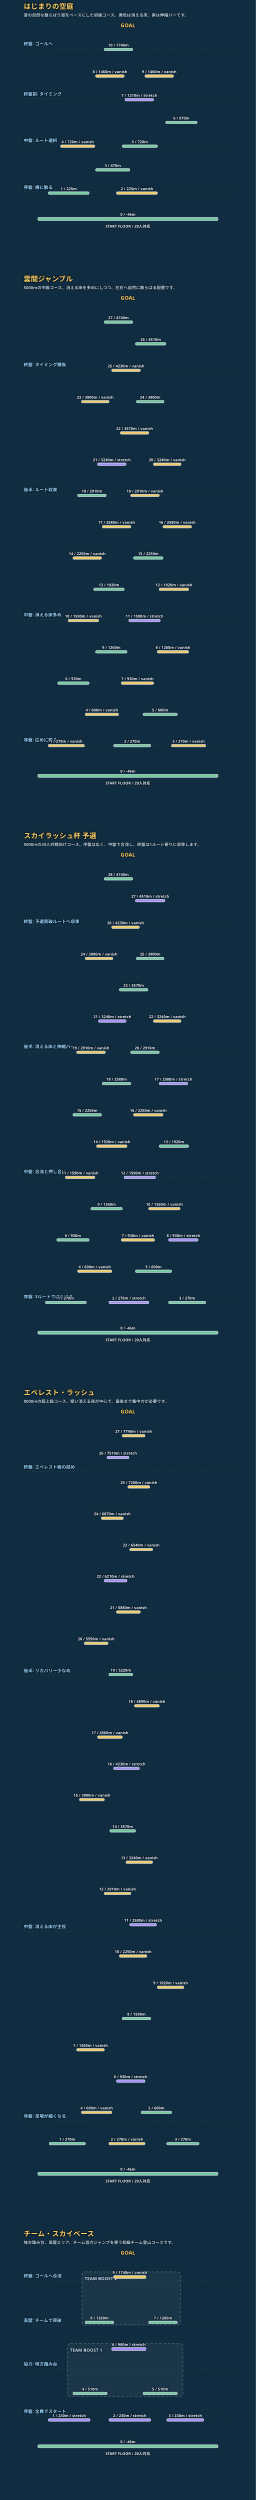
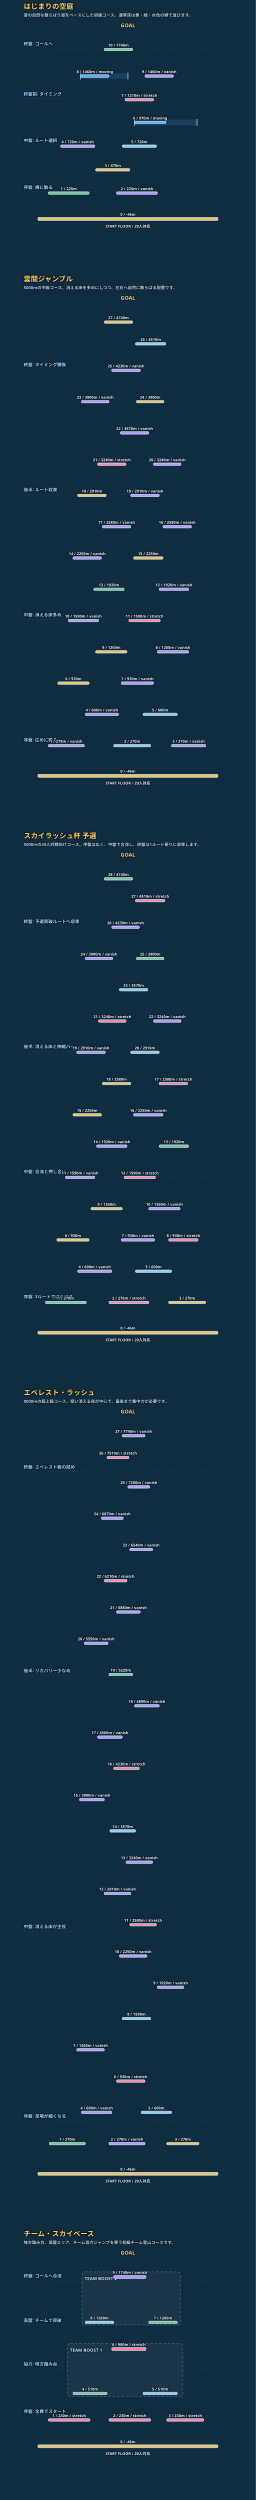
<svg xmlns="http://www.w3.org/2000/svg" viewBox="0 0 864 8442" role="img" aria-label="Sky Rush コースプレビュー">
  <style>
    text { fill: #eef7ff; font-size: 13px; font-weight: 700; font-family: system-ui, sans-serif; paint-order: stroke; stroke: #071724; stroke-width: 4px; }
    .title { fill: #ffd166; font-size: 24px; stroke-width: 5px; }
    .note { fill: #bcd1df; font-size: 14px; font-weight: 600; stroke-width: 3px; }
    .band { fill: #9fd8ff; font-size: 15px; }
    .assist { fill: #d0ebff; font-size: 15px; }
    .goal { fill: #ffd166; font-size: 18px; }
  </style>
  <rect width="100%" height="100%" fill="#0f2c40" />
  <text x="80" y="30" class="title">はじまりの空庭</text>
-   <text x="80" y="56" class="note">昔の自然な散らばり感をベースにした初級コース。黄色は消える床、紫は伸縮バーです。</text>
+   <text x="80" y="56" class="note">昔の自然な散らばり感をベースにした初級コース。通常床は黄・緑・水色の順で並びます。</text>
  <line x1="80" y1="648.0" x2="784.0" y2="648.0" stroke="rgba(255,255,255,0.16)" stroke-dasharray="6 8" />
  <text x="80" y="638.0" class="band">序盤: 横に散る</text>
  <line x1="80" y1="489.6" x2="784.0" y2="489.6" stroke="rgba(255,255,255,0.16)" stroke-dasharray="6 8" />
  <text x="80" y="479.6" class="band">中盤: ルート選択</text>
  <line x1="80" y1="332.8" x2="784.0" y2="332.8" stroke="rgba(255,255,255,0.16)" stroke-dasharray="6 8" />
  <text x="80" y="322.8" class="band">終盤前: タイミング</text>
  <line x1="80" y1="163.2" x2="784.0" y2="163.2" stroke="rgba(255,255,255,0.16)" stroke-dasharray="6 8" />
  <text x="80" y="153.2" class="band">終盤: ゴールへ</text>
  <line x1="128.0" y1="734.7" x2="736.0" y2="734.7" stroke="#ffffff" stroke-width="2" opacity="0.2" />
  <text x="432.0" y="768.7" text-anchor="middle">START FLOOR / 20人対応</text>
  <text x="432.0" y="92.0" text-anchor="middle" class="goal">GOAL</text>
  <g>
-     <rect x="128.0" y="734.7" width="608.0" height="9.6" rx="3" fill="#6fc89a" stroke="#dce7ee" stroke-width="2" />
+     <rect x="128.0" y="734.7" width="608.0" height="9.6" rx="3" fill="#e9c46a" stroke="#dce7ee" stroke-width="2" />
    <text x="432.0" y="728.7" text-anchor="middle">0 / -46m</text>
  </g>
  <g>
-     <rect x="163.2" y="648.0" width="137.6" height="8.0" rx="3" fill="#6fc89a" stroke="#dce7ee" stroke-width="2" />
+     <rect x="163.2" y="648.0" width="137.6" height="8.0" rx="3" fill="#74c69d" stroke="#dce7ee" stroke-width="2" />
    <text x="232.0" y="642.0" text-anchor="middle">1 / 225m</text>
  </g>
  <g>
-     <rect x="393.6" y="648.0" width="137.6" height="8.0" rx="3" fill="#f2c960" stroke="#dce7ee" stroke-width="2" />
+     <rect x="393.6" y="648.0" width="137.6" height="8.0" rx="3" fill="#b197fc" stroke="#dce7ee" stroke-width="2" />
    <text x="462.4" y="642.0" text-anchor="middle">2 / 225m / vanish</text>
  </g>
  <g>
-     <rect x="323.2" y="569.6" width="115.2" height="8.0" rx="3" fill="#6fc89a" stroke="#dce7ee" stroke-width="2" />
+     <rect x="323.2" y="569.6" width="115.2" height="8.0" rx="3" fill="#e9c46a" stroke="#dce7ee" stroke-width="2" />
    <text x="380.8" y="563.6" text-anchor="middle">3 / 470m</text>
  </g>
  <g>
-     <rect x="204.8" y="489.6" width="115.2" height="8.0" rx="3" fill="#f2c960" stroke="#dce7ee" stroke-width="2" />
+     <rect x="204.8" y="489.6" width="115.2" height="8.0" rx="3" fill="#b197fc" stroke="#dce7ee" stroke-width="2" />
    <text x="262.4" y="483.6" text-anchor="middle">4 / 720m / vanish</text>
  </g>
  <g>
-     <rect x="412.8" y="489.6" width="118.4" height="8.0" rx="3" fill="#6fc89a" stroke="#dce7ee" stroke-width="2" />
-     <text x="472.0" y="483.6" text-anchor="middle">5 / 720m</text>
-   </g>
-   <g>
-     <rect x="559.8" y="409.6" width="105.6" height="8.0" rx="3" fill="#6fc89a" stroke="#dce7ee" stroke-width="2" />
-     <text x="612.6" y="403.6" text-anchor="middle">6 / 970m</text>
-   </g>
-   <g>
-     <rect x="422.4" y="332.8" width="96.0" height="8.0" rx="3" fill="#a78bfa" stroke="#dce7ee" stroke-width="2" />
+     <rect x="412.8" y="489.6" width="115.2" height="8.0" rx="3" fill="#89cff0" stroke="#dce7ee" stroke-width="2" />
+     <text x="470.4" y="483.6" text-anchor="middle">5 / 720m</text>
+   </g>
+   <g>
+     <rect x="454.4" y="404.6" width="210.9" height="18.0" rx="5" fill="#4dabf7" opacity="0.16" stroke="#74c0fc" stroke-width="2" stroke-dasharray="7 6" />
+     <line x1="454.4" y1="401.6" x2="454.4" y2="425.6" stroke="#d0ebff" stroke-width="2" />
+     <line x1="665.3" y1="401.6" x2="665.3" y2="425.6" stroke="#d0ebff" stroke-width="2" />
+     <rect x="454.4" y="409.6" width="105.6" height="8.0" rx="3" fill="#4dabf7" stroke="#dce7ee" stroke-width="2" />
+     <text x="507.2" y="403.6" text-anchor="middle">6 / 970m / moving</text>
+   </g>
+   <g>
+     <rect x="422.4" y="332.8" width="96.0" height="8.0" rx="3" fill="#f783ac" stroke="#dce7ee" stroke-width="2" />
    <text x="470.4" y="326.8" text-anchor="middle">7 / 1210m / stretch</text>
  </g>
  <g>
-     <rect x="323.2" y="252.8" width="96.0" height="8.0" rx="3" fill="#f2c960" stroke="#dce7ee" stroke-width="2" />
-     <text x="371.2" y="246.8" text-anchor="middle">8 / 1460m / vanish</text>
-   </g>
-   <g>
-     <rect x="489.6" y="252.8" width="96.0" height="8.0" rx="3" fill="#f2c960" stroke="#dce7ee" stroke-width="2" />
+     <rect x="272.0" y="247.8" width="160.0" height="18.0" rx="5" fill="#4dabf7" opacity="0.16" stroke="#74c0fc" stroke-width="2" stroke-dasharray="7 6" />
+     <line x1="272.0" y1="244.8" x2="272.0" y2="268.8" stroke="#d0ebff" stroke-width="2" />
+     <line x1="432.0" y1="244.8" x2="432.0" y2="268.8" stroke="#d0ebff" stroke-width="2" />
+     <rect x="272.0" y="252.8" width="96.0" height="8.0" rx="3" fill="#4dabf7" stroke="#dce7ee" stroke-width="2" />
+     <text x="320.0" y="246.8" text-anchor="middle">8 / 1460m / moving</text>
+   </g>
+   <g>
+     <rect x="489.6" y="252.8" width="96.0" height="8.0" rx="3" fill="#b197fc" stroke="#dce7ee" stroke-width="2" />
    <text x="537.6" y="246.8" text-anchor="middle">9 / 1460m / vanish</text>
  </g>
  <g>
-     <rect x="352.0" y="163.2" width="96.0" height="8.0" rx="3" fill="#6fc89a" stroke="#dce7ee" stroke-width="2" />
+     <rect x="352.0" y="163.2" width="96.0" height="8.0" rx="3" fill="#74c69d" stroke="#dce7ee" stroke-width="2" />
    <text x="400.0" y="157.2" text-anchor="middle">10 / 1740m</text>
  </g>
  <text x="80" y="950.32" class="title">雲間ジャンブル</text>
  <text x="80" y="976.32" class="note">5000mの中級コース。消える床を多めにしつつ、左右へ自然に散らばる配置です。</text>
  <line x1="80" y1="2513.9" x2="784.0" y2="2513.9" stroke="rgba(255,255,255,0.16)" stroke-dasharray="6 8" />
  <text x="80" y="2503.9" class="band">序盤: 広めに散る</text>
  <line x1="80" y1="2091.5" x2="784.0" y2="2091.5" stroke="rgba(255,255,255,0.16)" stroke-dasharray="6 8" />
  <text x="80" y="2081.5" class="band">中盤: 消える床多め</text>
  <line x1="80" y1="1669.1" x2="784.0" y2="1669.1" stroke="rgba(255,255,255,0.16)" stroke-dasharray="6 8" />
  <text x="80" y="1659.1" class="band">後半: ルート収束</text>
  <line x1="80" y1="1246.7" x2="784.0" y2="1246.7" stroke="rgba(255,255,255,0.16)" stroke-dasharray="6 8" />
  <text x="80" y="1236.7" class="band">終盤: タイミング勝負</text>
  <line x1="128.0" y1="2615.0" x2="736.0" y2="2615.0" stroke="#ffffff" stroke-width="2" opacity="0.2" />
  <text x="432.0" y="2649.0" text-anchor="middle">START FLOOR / 20人対応</text>
  <text x="432.0" y="1012.3" text-anchor="middle" class="goal">GOAL</text>
  <g>
-     <rect x="128.0" y="2615.0" width="608.0" height="9.6" rx="3" fill="#6fc89a" stroke="#dce7ee" stroke-width="2" />
+     <rect x="128.0" y="2615.0" width="608.0" height="9.6" rx="3" fill="#e9c46a" stroke="#dce7ee" stroke-width="2" />
    <text x="432.0" y="2609.0" text-anchor="middle">0 / -46m</text>
  </g>
  <g>
-     <rect x="163.2" y="2513.9" width="121.6" height="8.0" rx="3" fill="#f2c960" stroke="#dce7ee" stroke-width="2" />
+     <rect x="163.2" y="2513.9" width="121.6" height="8.0" rx="3" fill="#b197fc" stroke="#dce7ee" stroke-width="2" />
    <text x="224.0" y="2507.9" text-anchor="middle">1 / 270m / vanish</text>
  </g>
  <g>
-     <rect x="384.0" y="2513.9" width="124.8" height="8.0" rx="3" fill="#6fc89a" stroke="#dce7ee" stroke-width="2" />
+     <rect x="384.0" y="2513.9" width="124.8" height="8.0" rx="3" fill="#89cff0" stroke="#dce7ee" stroke-width="2" />
    <text x="446.4" y="2507.9" text-anchor="middle">2 / 270m</text>
  </g>
  <g>
-     <rect x="579.2" y="2513.9" width="115.2" height="8.0" rx="3" fill="#f2c960" stroke="#dce7ee" stroke-width="2" />
+     <rect x="579.2" y="2513.9" width="115.2" height="8.0" rx="3" fill="#b197fc" stroke="#dce7ee" stroke-width="2" />
    <text x="636.8" y="2507.9" text-anchor="middle">3 / 270m / vanish</text>
  </g>
  <g>
-     <rect x="288.0" y="2408.3" width="112.0" height="8.0" rx="3" fill="#f2c960" stroke="#dce7ee" stroke-width="2" />
+     <rect x="288.0" y="2408.3" width="112.0" height="8.0" rx="3" fill="#b197fc" stroke="#dce7ee" stroke-width="2" />
    <text x="344.0" y="2402.3" text-anchor="middle">4 / 600m / vanish</text>
  </g>
  <g>
-     <rect x="483.2" y="2408.3" width="115.2" height="8.0" rx="3" fill="#6fc89a" stroke="#dce7ee" stroke-width="2" />
+     <rect x="483.2" y="2408.3" width="115.2" height="8.0" rx="3" fill="#89cff0" stroke="#dce7ee" stroke-width="2" />
    <text x="540.8" y="2402.3" text-anchor="middle">5 / 600m</text>
  </g>
  <g>
-     <rect x="195.2" y="2302.7" width="105.6" height="8.0" rx="3" fill="#6fc89a" stroke="#dce7ee" stroke-width="2" />
+     <rect x="195.2" y="2302.7" width="105.6" height="8.0" rx="3" fill="#e9c46a" stroke="#dce7ee" stroke-width="2" />
    <text x="248.0" y="2296.7" text-anchor="middle">6 / 930m</text>
  </g>
  <g>
-     <rect x="409.6" y="2302.7" width="108.8" height="8.0" rx="3" fill="#f2c960" stroke="#dce7ee" stroke-width="2" />
+     <rect x="409.6" y="2302.7" width="108.8" height="8.0" rx="3" fill="#b197fc" stroke="#dce7ee" stroke-width="2" />
    <text x="464.0" y="2296.7" text-anchor="middle">7 / 930m / vanish</text>
  </g>
  <g>
-     <rect x="531.2" y="2197.1" width="105.6" height="8.0" rx="3" fill="#f2c960" stroke="#dce7ee" stroke-width="2" />
+     <rect x="531.2" y="2197.1" width="105.6" height="8.0" rx="3" fill="#b197fc" stroke="#dce7ee" stroke-width="2" />
    <text x="584.0" y="2191.1" text-anchor="middle">8 / 1260m / vanish</text>
  </g>
  <g>
-     <rect x="323.2" y="2197.1" width="105.6" height="8.0" rx="3" fill="#6fc89a" stroke="#dce7ee" stroke-width="2" />
+     <rect x="323.2" y="2197.1" width="105.6" height="8.0" rx="3" fill="#e9c46a" stroke="#dce7ee" stroke-width="2" />
    <text x="376.0" y="2191.1" text-anchor="middle">9 / 1260m</text>
  </g>
  <g>
-     <rect x="230.4" y="2091.5" width="102.4" height="8.0" rx="3" fill="#f2c960" stroke="#dce7ee" stroke-width="2" />
+     <rect x="230.4" y="2091.5" width="102.4" height="8.0" rx="3" fill="#b197fc" stroke="#dce7ee" stroke-width="2" />
    <text x="281.6" y="2085.5" text-anchor="middle">10 / 1590m / vanish</text>
  </g>
  <g>
-     <rect x="435.2" y="2091.5" width="105.6" height="8.0" rx="3" fill="#a78bfa" stroke="#dce7ee" stroke-width="2" />
+     <rect x="435.2" y="2091.5" width="105.6" height="8.0" rx="3" fill="#f783ac" stroke="#dce7ee" stroke-width="2" />
    <text x="488.0" y="2085.5" text-anchor="middle">11 / 1590m / stretch</text>
  </g>
  <g>
-     <rect x="537.6" y="1985.9" width="99.2" height="8.0" rx="3" fill="#f2c960" stroke="#dce7ee" stroke-width="2" />
+     <rect x="537.6" y="1985.9" width="99.2" height="8.0" rx="3" fill="#b197fc" stroke="#dce7ee" stroke-width="2" />
    <text x="587.2" y="1979.9" text-anchor="middle">12 / 1920m / vanish</text>
  </g>
  <g>
-     <rect x="316.8" y="1985.9" width="102.4" height="8.0" rx="3" fill="#6fc89a" stroke="#dce7ee" stroke-width="2" />
+     <rect x="316.8" y="1985.9" width="102.4" height="8.0" rx="3" fill="#74c69d" stroke="#dce7ee" stroke-width="2" />
    <text x="368.0" y="1979.9" text-anchor="middle">13 / 1920m</text>
  </g>
  <g>
-     <rect x="246.4" y="1880.3" width="96.0" height="8.0" rx="3" fill="#f2c960" stroke="#dce7ee" stroke-width="2" />
+     <rect x="246.4" y="1880.3" width="96.0" height="8.0" rx="3" fill="#b197fc" stroke="#dce7ee" stroke-width="2" />
    <text x="294.4" y="1874.3" text-anchor="middle">14 / 2250m / vanish</text>
  </g>
  <g>
-     <rect x="451.2" y="1880.3" width="99.2" height="8.0" rx="3" fill="#6fc89a" stroke="#dce7ee" stroke-width="2" />
+     <rect x="451.2" y="1880.3" width="99.2" height="8.0" rx="3" fill="#e9c46a" stroke="#dce7ee" stroke-width="2" />
    <text x="500.8" y="1874.3" text-anchor="middle">15 / 2250m</text>
  </g>
  <g>
-     <rect x="550.4" y="1774.7" width="96.0" height="8.0" rx="3" fill="#f2c960" stroke="#dce7ee" stroke-width="2" />
+     <rect x="550.4" y="1774.7" width="96.0" height="8.0" rx="3" fill="#b197fc" stroke="#dce7ee" stroke-width="2" />
    <text x="598.4" y="1768.7" text-anchor="middle">16 / 2580m / vanish</text>
  </g>
  <g>
-     <rect x="345.6" y="1774.7" width="96.0" height="8.0" rx="3" fill="#f2c960" stroke="#dce7ee" stroke-width="2" />
+     <rect x="345.6" y="1774.7" width="96.0" height="8.0" rx="3" fill="#b197fc" stroke="#dce7ee" stroke-width="2" />
    <text x="393.6" y="1768.7" text-anchor="middle">17 / 2580m / vanish</text>
  </g>
  <g>
-     <rect x="262.4" y="1669.1" width="96.0" height="8.0" rx="3" fill="#6fc89a" stroke="#dce7ee" stroke-width="2" />
+     <rect x="262.4" y="1669.1" width="96.0" height="8.0" rx="3" fill="#e9c46a" stroke="#dce7ee" stroke-width="2" />
    <text x="310.4" y="1663.1" text-anchor="middle">18 / 2910m</text>
  </g>
  <g>
-     <rect x="441.6" y="1669.1" width="96.0" height="8.0" rx="3" fill="#f2c960" stroke="#dce7ee" stroke-width="2" />
+     <rect x="441.6" y="1669.1" width="96.0" height="8.0" rx="3" fill="#b197fc" stroke="#dce7ee" stroke-width="2" />
    <text x="489.6" y="1663.1" text-anchor="middle">19 / 2910m / vanish</text>
  </g>
  <g>
-     <rect x="518.4" y="1563.5" width="92.8" height="8.0" rx="3" fill="#f2c960" stroke="#dce7ee" stroke-width="2" />
+     <rect x="518.4" y="1563.5" width="92.8" height="8.0" rx="3" fill="#b197fc" stroke="#dce7ee" stroke-width="2" />
    <text x="564.8" y="1557.5" text-anchor="middle">20 / 3240m / vanish</text>
  </g>
  <g>
-     <rect x="329.6" y="1563.5" width="96.0" height="8.0" rx="3" fill="#a78bfa" stroke="#dce7ee" stroke-width="2" />
+     <rect x="329.6" y="1563.5" width="96.0" height="8.0" rx="3" fill="#f783ac" stroke="#dce7ee" stroke-width="2" />
    <text x="377.6" y="1557.5" text-anchor="middle">21 / 3240m / stretch</text>
  </g>
  <g>
-     <rect x="406.4" y="1457.9" width="96.0" height="8.0" rx="3" fill="#f2c960" stroke="#dce7ee" stroke-width="2" />
+     <rect x="406.4" y="1457.9" width="96.0" height="8.0" rx="3" fill="#b197fc" stroke="#dce7ee" stroke-width="2" />
    <text x="454.4" y="1451.9" text-anchor="middle">22 / 3570m / vanish</text>
  </g>
  <g>
-     <rect x="275.2" y="1352.3" width="92.8" height="8.0" rx="3" fill="#f2c960" stroke="#dce7ee" stroke-width="2" />
+     <rect x="275.2" y="1352.3" width="92.8" height="8.0" rx="3" fill="#b197fc" stroke="#dce7ee" stroke-width="2" />
    <text x="321.6" y="1346.3" text-anchor="middle">23 / 3900m / vanish</text>
  </g>
  <g>
-     <rect x="460.8" y="1352.3" width="92.8" height="8.0" rx="3" fill="#6fc89a" stroke="#dce7ee" stroke-width="2" />
+     <rect x="460.8" y="1352.3" width="92.8" height="8.0" rx="3" fill="#e9c46a" stroke="#dce7ee" stroke-width="2" />
    <text x="507.2" y="1346.3" text-anchor="middle">24 / 3900m</text>
  </g>
  <g>
-     <rect x="377.6" y="1246.7" width="96.0" height="8.0" rx="3" fill="#f2c960" stroke="#dce7ee" stroke-width="2" />
+     <rect x="377.6" y="1246.7" width="96.0" height="8.0" rx="3" fill="#b197fc" stroke="#dce7ee" stroke-width="2" />
    <text x="425.6" y="1240.7" text-anchor="middle">25 / 4230m / vanish</text>
  </g>
  <g>
-     <rect x="457.6" y="1157.1" width="102.4" height="8.0" rx="3" fill="#6fc89a" stroke="#dce7ee" stroke-width="2" />
+     <rect x="457.6" y="1157.1" width="102.4" height="8.0" rx="3" fill="#89cff0" stroke="#dce7ee" stroke-width="2" />
    <text x="508.8" y="1151.1" text-anchor="middle">26 / 4510m</text>
  </g>
  <g>
-     <rect x="352.0" y="1083.5" width="96.0" height="8.0" rx="3" fill="#6fc89a" stroke="#dce7ee" stroke-width="2" />
+     <rect x="352.0" y="1083.5" width="96.0" height="8.0" rx="3" fill="#e9c46a" stroke="#dce7ee" stroke-width="2" />
    <text x="400.0" y="1077.5" text-anchor="middle">27 / 4740m</text>
  </g>
  <text x="80" y="2830.64" class="title">スカイラッシュ杯 予選</text>
  <text x="80" y="2856.64" class="note">5000mの20人対戦向けコース。序盤は広く、中盤で合流し、終盤は1ルート寄りに収束します。</text>
  <line x1="80" y1="4394.2" x2="784.0" y2="4394.2" stroke="rgba(255,255,255,0.16)" stroke-dasharray="6 8" />
  <text x="80" y="4384.2" class="band">序盤: 3ルートでばらける</text>
  <line x1="80" y1="3971.8" x2="784.0" y2="3971.8" stroke="rgba(255,255,255,0.16)" stroke-dasharray="6 8" />
  <text x="80" y="3961.8" class="band">中盤: 合流と押し合い</text>
  <line x1="80" y1="3549.4" x2="784.0" y2="3549.4" stroke="rgba(255,255,255,0.16)" stroke-dasharray="6 8" />
  <text x="80" y="3539.4" class="band">後半: 消える床と伸縮バー</text>
  <line x1="80" y1="3127.0" x2="784.0" y2="3127.0" stroke="rgba(255,255,255,0.16)" stroke-dasharray="6 8" />
  <text x="80" y="3117.0" class="band">終盤: 予選突破ルートへ収束</text>
  <line x1="128.0" y1="4495.4" x2="736.0" y2="4495.4" stroke="#ffffff" stroke-width="2" opacity="0.2" />
  <text x="432.0" y="4529.4" text-anchor="middle">START FLOOR / 20人対応</text>
  <text x="432.0" y="2892.6" text-anchor="middle" class="goal">GOAL</text>
  <g>
-     <rect x="128.0" y="4495.4" width="608.0" height="9.6" rx="3" fill="#6fc89a" stroke="#dce7ee" stroke-width="2" />
+     <rect x="128.0" y="4495.4" width="608.0" height="9.6" rx="3" fill="#e9c46a" stroke="#dce7ee" stroke-width="2" />
    <text x="432.0" y="4489.4" text-anchor="middle">0 / -46m</text>
  </g>
  <g>
-     <rect x="153.6" y="4394.2" width="137.6" height="8.0" rx="3" fill="#6fc89a" stroke="#dce7ee" stroke-width="2" />
+     <rect x="153.6" y="4394.2" width="137.6" height="8.0" rx="3" fill="#74c69d" stroke="#dce7ee" stroke-width="2" />
    <text x="222.4" y="4388.2" text-anchor="middle">1 / 270m</text>
  </g>
  <g>
-     <rect x="368.0" y="4394.2" width="134.4" height="8.0" rx="3" fill="#a78bfa" stroke="#dce7ee" stroke-width="2" />
+     <rect x="368.0" y="4394.2" width="134.4" height="8.0" rx="3" fill="#f783ac" stroke="#dce7ee" stroke-width="2" />
    <text x="435.2" y="4388.2" text-anchor="middle">2 / 270m / stretch</text>
  </g>
  <g>
-     <rect x="569.6" y="4394.2" width="124.8" height="8.0" rx="3" fill="#6fc89a" stroke="#dce7ee" stroke-width="2" />
+     <rect x="569.6" y="4394.2" width="124.8" height="8.0" rx="3" fill="#e9c46a" stroke="#dce7ee" stroke-width="2" />
    <text x="632.0" y="4388.2" text-anchor="middle">3 / 270m</text>
  </g>
  <g>
-     <rect x="262.4" y="4288.6" width="115.2" height="8.0" rx="3" fill="#f2c960" stroke="#dce7ee" stroke-width="2" />
+     <rect x="262.4" y="4288.6" width="115.2" height="8.0" rx="3" fill="#b197fc" stroke="#dce7ee" stroke-width="2" />
    <text x="320.0" y="4282.6" text-anchor="middle">4 / 600m / vanish</text>
  </g>
  <g>
-     <rect x="457.6" y="4288.6" width="121.6" height="8.0" rx="3" fill="#6fc89a" stroke="#dce7ee" stroke-width="2" />
+     <rect x="457.6" y="4288.6" width="121.6" height="8.0" rx="3" fill="#89cff0" stroke="#dce7ee" stroke-width="2" />
    <text x="518.4" y="4282.6" text-anchor="middle">5 / 600m</text>
  </g>
  <g>
-     <rect x="192.0" y="4183.0" width="108.8" height="8.0" rx="3" fill="#6fc89a" stroke="#dce7ee" stroke-width="2" />
+     <rect x="192.0" y="4183.0" width="108.8" height="8.0" rx="3" fill="#e9c46a" stroke="#dce7ee" stroke-width="2" />
    <text x="246.4" y="4177.0" text-anchor="middle">6 / 930m</text>
  </g>
  <g>
-     <rect x="409.6" y="4183.0" width="112.0" height="8.0" rx="3" fill="#f2c960" stroke="#dce7ee" stroke-width="2" />
+     <rect x="409.6" y="4183.0" width="112.0" height="8.0" rx="3" fill="#b197fc" stroke="#dce7ee" stroke-width="2" />
    <text x="465.6" y="4177.0" text-anchor="middle">7 / 930m / vanish</text>
  </g>
  <g>
-     <rect x="569.6" y="4183.0" width="99.2" height="8.0" rx="3" fill="#a78bfa" stroke="#dce7ee" stroke-width="2" />
+     <rect x="569.6" y="4183.0" width="99.2" height="8.0" rx="3" fill="#f783ac" stroke="#dce7ee" stroke-width="2" />
    <text x="619.2" y="4177.0" text-anchor="middle">8 / 930m / stretch</text>
  </g>
  <g>
-     <rect x="307.2" y="4077.4" width="105.6" height="8.0" rx="3" fill="#6fc89a" stroke="#dce7ee" stroke-width="2" />
+     <rect x="307.2" y="4077.4" width="105.6" height="8.0" rx="3" fill="#e9c46a" stroke="#dce7ee" stroke-width="2" />
    <text x="360.0" y="4071.4" text-anchor="middle">9 / 1260m</text>
  </g>
  <g>
-     <rect x="502.4" y="4077.4" width="105.6" height="8.0" rx="3" fill="#f2c960" stroke="#dce7ee" stroke-width="2" />
+     <rect x="502.4" y="4077.4" width="105.6" height="8.0" rx="3" fill="#b197fc" stroke="#dce7ee" stroke-width="2" />
    <text x="555.2" y="4071.4" text-anchor="middle">10 / 1260m / vanish</text>
  </g>
  <g>
-     <rect x="220.8" y="3971.8" width="99.2" height="8.0" rx="3" fill="#f2c960" stroke="#dce7ee" stroke-width="2" />
+     <rect x="220.8" y="3971.8" width="99.2" height="8.0" rx="3" fill="#b197fc" stroke="#dce7ee" stroke-width="2" />
    <text x="270.4" y="3965.8" text-anchor="middle">11 / 1590m / vanish</text>
  </g>
  <g>
-     <rect x="419.2" y="3971.8" width="105.6" height="8.0" rx="3" fill="#a78bfa" stroke="#dce7ee" stroke-width="2" />
+     <rect x="419.2" y="3971.8" width="105.6" height="8.0" rx="3" fill="#f783ac" stroke="#dce7ee" stroke-width="2" />
    <text x="472.0" y="3965.8" text-anchor="middle">12 / 1590m / stretch</text>
  </g>
  <g>
-     <rect x="537.6" y="3866.2" width="99.2" height="8.0" rx="3" fill="#6fc89a" stroke="#dce7ee" stroke-width="2" />
+     <rect x="537.6" y="3866.2" width="99.2" height="8.0" rx="3" fill="#74c69d" stroke="#dce7ee" stroke-width="2" />
    <text x="587.2" y="3860.2" text-anchor="middle">13 / 1920m</text>
  </g>
  <g>
-     <rect x="326.4" y="3866.2" width="102.4" height="8.0" rx="3" fill="#f2c960" stroke="#dce7ee" stroke-width="2" />
+     <rect x="326.4" y="3866.2" width="102.4" height="8.0" rx="3" fill="#b197fc" stroke="#dce7ee" stroke-width="2" />
    <text x="377.6" y="3860.2" text-anchor="middle">14 / 1920m / vanish</text>
  </g>
  <g>
-     <rect x="246.4" y="3760.6" width="96.0" height="8.0" rx="3" fill="#6fc89a" stroke="#dce7ee" stroke-width="2" />
+     <rect x="246.4" y="3760.6" width="96.0" height="8.0" rx="3" fill="#e9c46a" stroke="#dce7ee" stroke-width="2" />
    <text x="294.4" y="3754.6" text-anchor="middle">15 / 2250m</text>
  </g>
  <g>
-     <rect x="451.2" y="3760.6" width="99.2" height="8.0" rx="3" fill="#f2c960" stroke="#dce7ee" stroke-width="2" />
+     <rect x="451.2" y="3760.6" width="99.2" height="8.0" rx="3" fill="#b197fc" stroke="#dce7ee" stroke-width="2" />
    <text x="500.8" y="3754.6" text-anchor="middle">16 / 2250m / vanish</text>
  </g>
  <g>
-     <rect x="537.6" y="3655.0" width="96.0" height="8.0" rx="3" fill="#a78bfa" stroke="#dce7ee" stroke-width="2" />
+     <rect x="537.6" y="3655.0" width="96.0" height="8.0" rx="3" fill="#f783ac" stroke="#dce7ee" stroke-width="2" />
    <text x="585.6" y="3649.0" text-anchor="middle">17 / 2580m / stretch</text>
  </g>
  <g>
-     <rect x="345.6" y="3655.0" width="96.0" height="8.0" rx="3" fill="#6fc89a" stroke="#dce7ee" stroke-width="2" />
+     <rect x="345.6" y="3655.0" width="96.0" height="8.0" rx="3" fill="#e9c46a" stroke="#dce7ee" stroke-width="2" />
    <text x="393.6" y="3649.0" text-anchor="middle">18 / 2580m</text>
  </g>
  <g>
-     <rect x="259.2" y="3549.4" width="96.0" height="8.0" rx="3" fill="#f2c960" stroke="#dce7ee" stroke-width="2" />
+     <rect x="259.2" y="3549.4" width="96.0" height="8.0" rx="3" fill="#b197fc" stroke="#dce7ee" stroke-width="2" />
    <text x="307.2" y="3543.4" text-anchor="middle">19 / 2910m / vanish</text>
  </g>
  <g>
-     <rect x="441.6" y="3549.4" width="96.0" height="8.0" rx="3" fill="#6fc89a" stroke="#dce7ee" stroke-width="2" />
+     <rect x="441.6" y="3549.4" width="96.0" height="8.0" rx="3" fill="#89cff0" stroke="#dce7ee" stroke-width="2" />
    <text x="489.6" y="3543.4" text-anchor="middle">20 / 2910m</text>
  </g>
  <g>
-     <rect x="332.8" y="3443.8" width="92.8" height="8.0" rx="3" fill="#a78bfa" stroke="#dce7ee" stroke-width="2" />
+     <rect x="332.8" y="3443.8" width="92.8" height="8.0" rx="3" fill="#f783ac" stroke="#dce7ee" stroke-width="2" />
    <text x="379.2" y="3437.8" text-anchor="middle">21 / 3240m / stretch</text>
  </g>
  <g>
-     <rect x="518.4" y="3443.8" width="92.8" height="8.0" rx="3" fill="#f2c960" stroke="#dce7ee" stroke-width="2" />
+     <rect x="518.4" y="3443.8" width="92.8" height="8.0" rx="3" fill="#b197fc" stroke="#dce7ee" stroke-width="2" />
    <text x="564.8" y="3437.8" text-anchor="middle">22 / 3240m / vanish</text>
  </g>
  <g>
-     <rect x="403.2" y="3338.2" width="96.0" height="8.0" rx="3" fill="#6fc89a" stroke="#dce7ee" stroke-width="2" />
+     <rect x="403.2" y="3338.2" width="96.0" height="8.0" rx="3" fill="#89cff0" stroke="#dce7ee" stroke-width="2" />
    <text x="451.2" y="3332.2" text-anchor="middle">23 / 3570m</text>
  </g>
  <g>
-     <rect x="288.0" y="3232.6" width="92.8" height="8.0" rx="3" fill="#f2c960" stroke="#dce7ee" stroke-width="2" />
+     <rect x="288.0" y="3232.6" width="92.8" height="8.0" rx="3" fill="#b197fc" stroke="#dce7ee" stroke-width="2" />
    <text x="334.4" y="3226.6" text-anchor="middle">24 / 3900m / vanish</text>
  </g>
  <g>
-     <rect x="460.8" y="3232.6" width="92.8" height="8.0" rx="3" fill="#6fc89a" stroke="#dce7ee" stroke-width="2" />
+     <rect x="460.8" y="3232.6" width="92.8" height="8.0" rx="3" fill="#74c69d" stroke="#dce7ee" stroke-width="2" />
    <text x="507.2" y="3226.6" text-anchor="middle">25 / 3900m</text>
  </g>
  <g>
-     <rect x="377.6" y="3127.0" width="92.8" height="8.0" rx="3" fill="#f2c960" stroke="#dce7ee" stroke-width="2" />
+     <rect x="377.6" y="3127.0" width="92.8" height="8.0" rx="3" fill="#b197fc" stroke="#dce7ee" stroke-width="2" />
    <text x="424.0" y="3121.0" text-anchor="middle">26 / 4230m / vanish</text>
  </g>
  <g>
-     <rect x="457.6" y="3037.4" width="99.2" height="8.0" rx="3" fill="#a78bfa" stroke="#dce7ee" stroke-width="2" />
+     <rect x="457.6" y="3037.4" width="99.2" height="8.0" rx="3" fill="#f783ac" stroke="#dce7ee" stroke-width="2" />
    <text x="507.2" y="3031.4" text-anchor="middle">27 / 4510m / stretch</text>
  </g>
  <g>
-     <rect x="352.0" y="2963.8" width="96.0" height="8.0" rx="3" fill="#6fc89a" stroke="#dce7ee" stroke-width="2" />
+     <rect x="352.0" y="2963.8" width="96.0" height="8.0" rx="3" fill="#74c69d" stroke="#dce7ee" stroke-width="2" />
    <text x="400.0" y="2957.8" text-anchor="middle">28 / 4740m</text>
  </g>
  <text x="80" y="4710.96" class="title">エベレスト・ラッシュ</text>
  <text x="80" y="4736.96" class="note">8000mの超上級コース。短い消える床が中心で、最後まで集中力が必要です。</text>
  <line x1="80" y1="7161.0" x2="784.0" y2="7161.0" stroke="rgba(255,255,255,0.16)" stroke-dasharray="6 8" />
  <text x="80" y="7151.0" class="band">序盤: 足場が細くなる</text>
  <line x1="80" y1="6521.0" x2="784.0" y2="6521.0" stroke="rgba(255,255,255,0.16)" stroke-dasharray="6 8" />
  <text x="80" y="6511.0" class="band">中盤: 消える床が主役</text>
  <line x1="80" y1="5657.0" x2="784.0" y2="5657.0" stroke="rgba(255,255,255,0.16)" stroke-dasharray="6 8" />
  <text x="80" y="5647.0" class="band">後半: リカバリー少なめ</text>
  <line x1="80" y1="4969.0" x2="784.0" y2="4969.0" stroke="rgba(255,255,255,0.16)" stroke-dasharray="6 8" />
  <text x="80" y="4959.0" class="band">終盤: エベレスト級の詰め</text>
  <line x1="128.0" y1="7335.7" x2="736.0" y2="7335.7" stroke="#ffffff" stroke-width="2" opacity="0.2" />
  <text x="432.0" y="7369.7" text-anchor="middle">START FLOOR / 20人対応</text>
  <text x="432.0" y="4773.0" text-anchor="middle" class="goal">GOAL</text>
  <g>
-     <rect x="128.0" y="7335.7" width="608.0" height="9.6" rx="3" fill="#6fc89a" stroke="#dce7ee" stroke-width="2" />
+     <rect x="128.0" y="7335.7" width="608.0" height="9.6" rx="3" fill="#e9c46a" stroke="#dce7ee" stroke-width="2" />
    <text x="432.0" y="7329.7" text-anchor="middle">0 / -46m</text>
  </g>
  <g>
-     <rect x="166.4" y="7234.6" width="121.6" height="8.0" rx="3" fill="#6fc89a" stroke="#dce7ee" stroke-width="2" />
+     <rect x="166.4" y="7234.6" width="121.6" height="8.0" rx="3" fill="#74c69d" stroke="#dce7ee" stroke-width="2" />
    <text x="227.2" y="7228.6" text-anchor="middle">1 / 270m</text>
  </g>
  <g>
-     <rect x="368.0" y="7234.6" width="121.6" height="8.0" rx="3" fill="#f2c960" stroke="#dce7ee" stroke-width="2" />
+     <rect x="368.0" y="7234.6" width="121.6" height="8.0" rx="3" fill="#b197fc" stroke="#dce7ee" stroke-width="2" />
    <text x="428.8" y="7228.6" text-anchor="middle">2 / 270m / vanish</text>
  </g>
  <g>
-     <rect x="563.2" y="7234.6" width="108.8" height="8.0" rx="3" fill="#6fc89a" stroke="#dce7ee" stroke-width="2" />
+     <rect x="563.2" y="7234.6" width="108.8" height="8.0" rx="3" fill="#e9c46a" stroke="#dce7ee" stroke-width="2" />
    <text x="617.6" y="7228.6" text-anchor="middle">3 / 270m</text>
  </g>
  <g>
-     <rect x="275.2" y="7129.0" width="102.4" height="8.0" rx="3" fill="#f2c960" stroke="#dce7ee" stroke-width="2" />
+     <rect x="275.2" y="7129.0" width="102.4" height="8.0" rx="3" fill="#b197fc" stroke="#dce7ee" stroke-width="2" />
    <text x="326.4" y="7123.0" text-anchor="middle">4 / 600m / vanish</text>
  </g>
  <g>
-     <rect x="476.8" y="7129.0" width="102.4" height="8.0" rx="3" fill="#6fc89a" stroke="#dce7ee" stroke-width="2" />
+     <rect x="476.8" y="7129.0" width="102.4" height="8.0" rx="3" fill="#89cff0" stroke="#dce7ee" stroke-width="2" />
    <text x="528.0" y="7123.0" text-anchor="middle">5 / 600m</text>
  </g>
  <g>
-     <rect x="393.6" y="7023.4" width="96.0" height="8.0" rx="3" fill="#a78bfa" stroke="#dce7ee" stroke-width="2" />
+     <rect x="393.6" y="7023.4" width="96.0" height="8.0" rx="3" fill="#f783ac" stroke="#dce7ee" stroke-width="2" />
    <text x="441.6" y="7017.4" text-anchor="middle">6 / 930m / stretch</text>
  </g>
  <g>
-     <rect x="259.2" y="6917.8" width="92.8" height="8.0" rx="3" fill="#f2c960" stroke="#dce7ee" stroke-width="2" />
+     <rect x="259.2" y="6917.8" width="92.8" height="8.0" rx="3" fill="#b197fc" stroke="#dce7ee" stroke-width="2" />
    <text x="305.6" y="6911.8" text-anchor="middle">7 / 1260m / vanish</text>
  </g>
  <g>
-     <rect x="412.8" y="6812.2" width="96.0" height="8.0" rx="3" fill="#6fc89a" stroke="#dce7ee" stroke-width="2" />
+     <rect x="412.8" y="6812.2" width="96.0" height="8.0" rx="3" fill="#89cff0" stroke="#dce7ee" stroke-width="2" />
    <text x="460.8" y="6806.2" text-anchor="middle">8 / 1590m</text>
  </g>
  <g>
-     <rect x="531.2" y="6706.6" width="89.6" height="8.0" rx="3" fill="#f2c960" stroke="#dce7ee" stroke-width="2" />
+     <rect x="531.2" y="6706.6" width="89.6" height="8.0" rx="3" fill="#b197fc" stroke="#dce7ee" stroke-width="2" />
    <text x="576.0" y="6700.6" text-anchor="middle">9 / 1920m / vanish</text>
  </g>
  <g>
-     <rect x="403.2" y="6601.0" width="92.8" height="8.0" rx="3" fill="#f2c960" stroke="#dce7ee" stroke-width="2" />
+     <rect x="403.2" y="6601.0" width="92.8" height="8.0" rx="3" fill="#b197fc" stroke="#dce7ee" stroke-width="2" />
    <text x="449.6" y="6595.0" text-anchor="middle">10 / 2250m / vanish</text>
  </g>
  <g>
-     <rect x="438.4" y="6495.4" width="89.6" height="8.0" rx="3" fill="#a78bfa" stroke="#dce7ee" stroke-width="2" />
+     <rect x="438.4" y="6495.4" width="89.6" height="8.0" rx="3" fill="#f783ac" stroke="#dce7ee" stroke-width="2" />
    <text x="483.2" y="6489.4" text-anchor="middle">11 / 2580m / stretch</text>
  </g>
  <g>
-     <rect x="352.0" y="6389.8" width="89.6" height="8.0" rx="3" fill="#f2c960" stroke="#dce7ee" stroke-width="2" />
+     <rect x="352.0" y="6389.8" width="89.6" height="8.0" rx="3" fill="#b197fc" stroke="#dce7ee" stroke-width="2" />
    <text x="396.8" y="6383.8" text-anchor="middle">12 / 2910m / vanish</text>
  </g>
  <g>
-     <rect x="425.6" y="6284.2" width="89.6" height="8.0" rx="3" fill="#f2c960" stroke="#dce7ee" stroke-width="2" />
+     <rect x="425.6" y="6284.2" width="89.6" height="8.0" rx="3" fill="#b197fc" stroke="#dce7ee" stroke-width="2" />
    <text x="470.4" y="6278.2" text-anchor="middle">13 / 3240m / vanish</text>
  </g>
  <g>
-     <rect x="371.2" y="6178.6" width="86.4" height="8.0" rx="3" fill="#6fc89a" stroke="#dce7ee" stroke-width="2" />
+     <rect x="371.2" y="6178.6" width="86.4" height="8.0" rx="3" fill="#89cff0" stroke="#dce7ee" stroke-width="2" />
    <text x="414.4" y="6172.6" text-anchor="middle">14 / 3570m</text>
  </g>
  <g>
-     <rect x="268.8" y="6073.0" width="83.2" height="8.0" rx="3" fill="#f2c960" stroke="#dce7ee" stroke-width="2" />
+     <rect x="268.8" y="6073.0" width="83.2" height="8.0" rx="3" fill="#b197fc" stroke="#dce7ee" stroke-width="2" />
    <text x="310.4" y="6067.0" text-anchor="middle">15 / 3900m / vanish</text>
  </g>
  <g>
-     <rect x="384.0" y="5967.4" width="86.4" height="8.0" rx="3" fill="#a78bfa" stroke="#dce7ee" stroke-width="2" />
+     <rect x="384.0" y="5967.4" width="86.4" height="8.0" rx="3" fill="#f783ac" stroke="#dce7ee" stroke-width="2" />
    <text x="427.2" y="5961.4" text-anchor="middle">16 / 4230m / stretch</text>
  </g>
  <g>
-     <rect x="329.6" y="5861.8" width="83.2" height="8.0" rx="3" fill="#f2c960" stroke="#dce7ee" stroke-width="2" />
+     <rect x="329.6" y="5861.8" width="83.2" height="8.0" rx="3" fill="#b197fc" stroke="#dce7ee" stroke-width="2" />
    <text x="371.2" y="5855.8" text-anchor="middle">17 / 4560m / vanish</text>
  </g>
  <g>
-     <rect x="454.4" y="5756.2" width="83.2" height="8.0" rx="3" fill="#f2c960" stroke="#dce7ee" stroke-width="2" />
+     <rect x="454.4" y="5756.2" width="83.2" height="8.0" rx="3" fill="#b197fc" stroke="#dce7ee" stroke-width="2" />
    <text x="496.0" y="5750.2" text-anchor="middle">18 / 4890m / vanish</text>
  </g>
  <g>
-     <rect x="368.0" y="5650.6" width="80.0" height="8.0" rx="3" fill="#6fc89a" stroke="#dce7ee" stroke-width="2" />
+     <rect x="368.0" y="5650.6" width="80.0" height="8.0" rx="3" fill="#74c69d" stroke="#dce7ee" stroke-width="2" />
    <text x="408.0" y="5644.6" text-anchor="middle">19 / 5220m</text>
  </g>
  <g>
-     <rect x="284.8" y="5545.0" width="80.0" height="8.0" rx="3" fill="#f2c960" stroke="#dce7ee" stroke-width="2" />
+     <rect x="284.8" y="5545.0" width="80.0" height="8.0" rx="3" fill="#b197fc" stroke="#dce7ee" stroke-width="2" />
    <text x="324.8" y="5539.0" text-anchor="middle">20 / 5550m / vanish</text>
  </g>
  <g>
-     <rect x="393.6" y="5439.4" width="80.0" height="8.0" rx="3" fill="#f2c960" stroke="#dce7ee" stroke-width="2" />
+     <rect x="393.6" y="5439.4" width="80.0" height="8.0" rx="3" fill="#b197fc" stroke="#dce7ee" stroke-width="2" />
    <text x="433.6" y="5433.4" text-anchor="middle">21 / 5880m / vanish</text>
  </g>
  <g>
-     <rect x="352.0" y="5333.8" width="76.8" height="8.0" rx="3" fill="#a78bfa" stroke="#dce7ee" stroke-width="2" />
+     <rect x="352.0" y="5333.8" width="76.8" height="8.0" rx="3" fill="#f783ac" stroke="#dce7ee" stroke-width="2" />
    <text x="390.4" y="5327.8" text-anchor="middle">22 / 6210m / stretch</text>
  </g>
  <g>
-     <rect x="438.4" y="5228.2" width="76.8" height="8.0" rx="3" fill="#f2c960" stroke="#dce7ee" stroke-width="2" />
+     <rect x="438.4" y="5228.2" width="76.8" height="8.0" rx="3" fill="#b197fc" stroke="#dce7ee" stroke-width="2" />
    <text x="476.8" y="5222.2" text-anchor="middle">23 / 6540m / vanish</text>
  </g>
  <g>
-     <rect x="342.4" y="5122.6" width="73.6" height="8.0" rx="3" fill="#f2c960" stroke="#dce7ee" stroke-width="2" />
+     <rect x="342.4" y="5122.6" width="73.6" height="8.0" rx="3" fill="#b197fc" stroke="#dce7ee" stroke-width="2" />
    <text x="379.2" y="5116.6" text-anchor="middle">24 / 6870m / vanish</text>
  </g>
  <g>
-     <rect x="432.0" y="5017.0" width="73.6" height="8.0" rx="3" fill="#f2c960" stroke="#dce7ee" stroke-width="2" />
+     <rect x="432.0" y="5017.0" width="73.6" height="8.0" rx="3" fill="#b197fc" stroke="#dce7ee" stroke-width="2" />
    <text x="468.8" y="5011.0" text-anchor="middle">25 / 7200m / vanish</text>
  </g>
  <g>
-     <rect x="361.6" y="4917.8" width="73.6" height="8.0" rx="3" fill="#a78bfa" stroke="#dce7ee" stroke-width="2" />
+     <rect x="361.6" y="4917.8" width="73.6" height="8.0" rx="3" fill="#f783ac" stroke="#dce7ee" stroke-width="2" />
    <text x="398.4" y="4911.8" text-anchor="middle">26 / 7510m / stretch</text>
  </g>
  <g>
-     <rect x="412.8" y="4844.2" width="76.8" height="8.0" rx="3" fill="#f2c960" stroke="#dce7ee" stroke-width="2" />
+     <rect x="412.8" y="4844.2" width="76.8" height="8.0" rx="3" fill="#b197fc" stroke="#dce7ee" stroke-width="2" />
    <text x="451.2" y="4838.2" text-anchor="middle">27 / 7740m / vanish</text>
  </g>
  <text x="80" y="7551.28" class="title">チーム・スカイベース</text>
  <text x="80" y="7577.28" class="note">味方踏み台、高壁エリア、チーム協力ジャンプを使う初級チーム登山コースです。</text>
  <line x1="80" y1="8158.1" x2="784.0" y2="8158.1" stroke="rgba(255,255,255,0.16)" stroke-dasharray="6 8" />
  <text x="80" y="8148.1" class="band">序盤: 全員でスタート</text>
  <line x1="80" y1="7998.1" x2="784.0" y2="7998.1" stroke="rgba(255,255,255,0.16)" stroke-dasharray="6 8" />
  <text x="80" y="7988.1" class="band">協力: 味方踏み台</text>
  <line x1="80" y1="7850.9" x2="784.0" y2="7850.9" stroke="rgba(255,255,255,0.16)" stroke-dasharray="6 8" />
  <text x="80" y="7840.9" class="band">高壁: チームで突破</text>
  <line x1="80" y1="7700.5" x2="784.0" y2="7700.5" stroke="rgba(255,255,255,0.16)" stroke-dasharray="6 8" />
  <text x="80" y="7690.5" class="band">終盤: ゴールへ合流</text>
  <rect x="227.2" y="7913.3" width="390.4" height="179.2" rx="10" fill="#2f4858" opacity="0.34" stroke="#d0ebff" stroke-width="2" stroke-dasharray="8 7" />
  <text x="236.2" y="7941.3" class="assist">TEAM BOOST 1</text>
  <rect x="276.8" y="7671.7" width="332.8" height="179.2" rx="10" fill="#2f4858" opacity="0.34" stroke="#d0ebff" stroke-width="2" stroke-dasharray="8 7" />
  <text x="285.8" y="7699.7" class="assist">TEAM BOOST 2</text>
  <line x1="128.0" y1="8256.0" x2="736.0" y2="8256.0" stroke="#ffffff" stroke-width="2" opacity="0.2" />
  <text x="432.0" y="8290.0" text-anchor="middle">START FLOOR / 20人対応</text>
  <text x="432.0" y="7613.3" text-anchor="middle" class="goal">GOAL</text>
  <g>
-     <rect x="128.0" y="8256.0" width="608.0" height="9.6" rx="3" fill="#6fc89a" stroke="#dce7ee" stroke-width="2" />
+     <rect x="128.0" y="8256.0" width="608.0" height="9.6" rx="3" fill="#e9c46a" stroke="#dce7ee" stroke-width="2" />
    <text x="432.0" y="8250.0" text-anchor="middle">0 / -46m</text>
  </g>
  <g>
-     <rect x="163.2" y="8167.7" width="140.8" height="8.0" rx="3" fill="#a78bfa" stroke="#dce7ee" stroke-width="2" />
+     <rect x="163.2" y="8167.7" width="140.8" height="8.0" rx="3" fill="#f783ac" stroke="#dce7ee" stroke-width="2" />
    <text x="233.6" y="8161.7" text-anchor="middle">1 / 230m / stretch</text>
  </g>
  <g>
-     <rect x="368.0" y="8167.7" width="140.8" height="8.0" rx="3" fill="#a78bfa" stroke="#dce7ee" stroke-width="2" />
+     <rect x="368.0" y="8167.7" width="140.8" height="8.0" rx="3" fill="#f783ac" stroke="#dce7ee" stroke-width="2" />
    <text x="438.4" y="8161.7" text-anchor="middle">2 / 230m / stretch</text>
  </g>
  <g>
-     <rect x="563.2" y="8167.7" width="124.8" height="8.0" rx="3" fill="#a78bfa" stroke="#dce7ee" stroke-width="2" />
+     <rect x="563.2" y="8167.7" width="124.8" height="8.0" rx="3" fill="#f783ac" stroke="#dce7ee" stroke-width="2" />
    <text x="625.6" y="8161.7" text-anchor="middle">3 / 230m / stretch</text>
  </g>
  <g>
-     <rect x="246.4" y="8078.1" width="115.2" height="8.0" rx="3" fill="#6fc89a" stroke="#dce7ee" stroke-width="2" />
+     <rect x="246.4" y="8078.1" width="115.2" height="8.0" rx="3" fill="#74c69d" stroke="#dce7ee" stroke-width="2" />
    <text x="304.0" y="8072.1" text-anchor="middle">4 / 510m</text>
  </g>
  <g>
-     <rect x="483.2" y="8078.1" width="115.2" height="8.0" rx="3" fill="#6fc89a" stroke="#dce7ee" stroke-width="2" />
+     <rect x="483.2" y="8078.1" width="115.2" height="8.0" rx="3" fill="#89cff0" stroke="#dce7ee" stroke-width="2" />
    <text x="540.8" y="8072.1" text-anchor="middle">5 / 510m</text>
  </g>
  <g>
-     <rect x="377.6" y="7927.7" width="115.2" height="9.0" rx="3" fill="#a78bfa" stroke="#dce7ee" stroke-width="2" />
+     <rect x="377.6" y="7927.7" width="115.2" height="9.0" rx="3" fill="#f783ac" stroke="#dce7ee" stroke-width="2" />
    <text x="435.2" y="7921.7" text-anchor="middle">6 / 980m / stretch</text>
  </g>
  <g>
-     <rect x="502.4" y="7838.1" width="96.0" height="8.0" rx="3" fill="#6fc89a" stroke="#dce7ee" stroke-width="2" />
+     <rect x="502.4" y="7838.1" width="96.0" height="8.0" rx="3" fill="#74c69d" stroke="#dce7ee" stroke-width="2" />
    <text x="550.4" y="7832.1" text-anchor="middle">7 / 1260m</text>
  </g>
  <g>
-     <rect x="288.0" y="7838.1" width="96.0" height="8.0" rx="3" fill="#6fc89a" stroke="#dce7ee" stroke-width="2" />
+     <rect x="288.0" y="7838.1" width="96.0" height="8.0" rx="3" fill="#89cff0" stroke="#dce7ee" stroke-width="2" />
    <text x="336.0" y="7832.1" text-anchor="middle">8 / 1260m</text>
  </g>
  <g>
-     <rect x="384.0" y="7684.5" width="108.8" height="9.0" rx="3" fill="#f2c960" stroke="#dce7ee" stroke-width="2" />
+     <rect x="384.0" y="7684.5" width="108.8" height="9.0" rx="3" fill="#b197fc" stroke="#dce7ee" stroke-width="2" />
    <text x="438.4" y="7678.5" text-anchor="middle">9 / 1740m / vanish</text>
  </g>
</svg>
